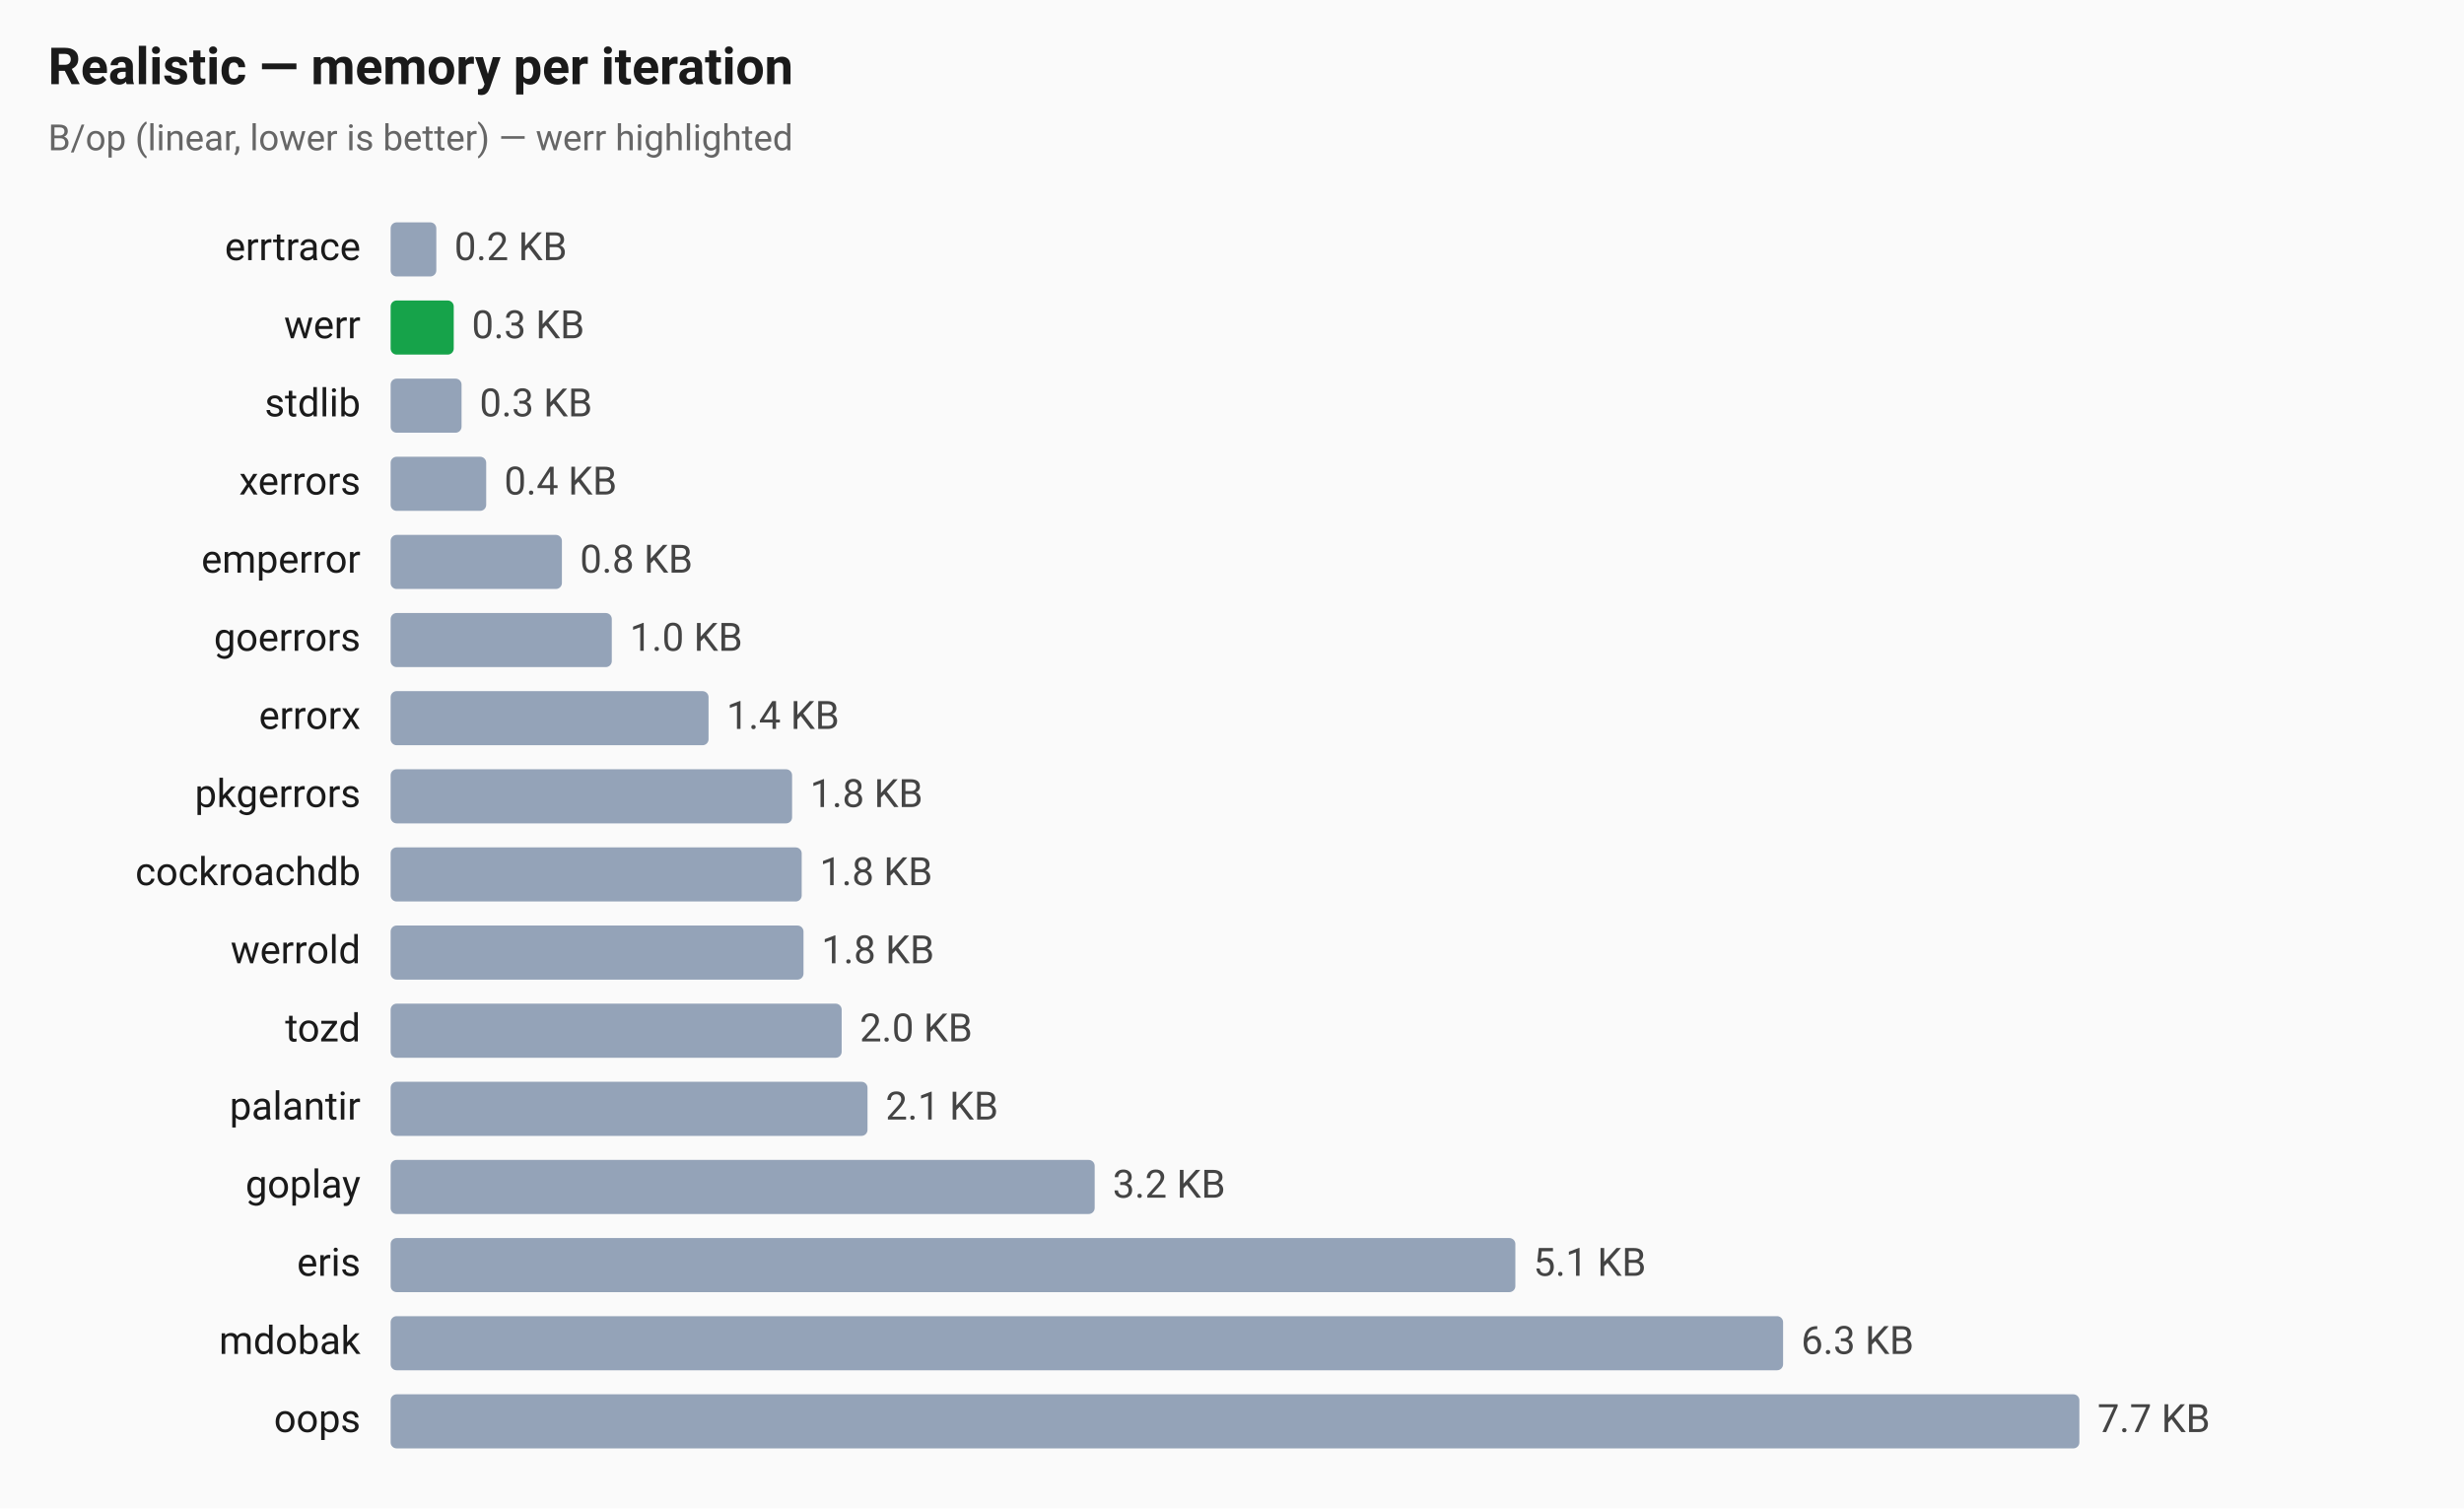
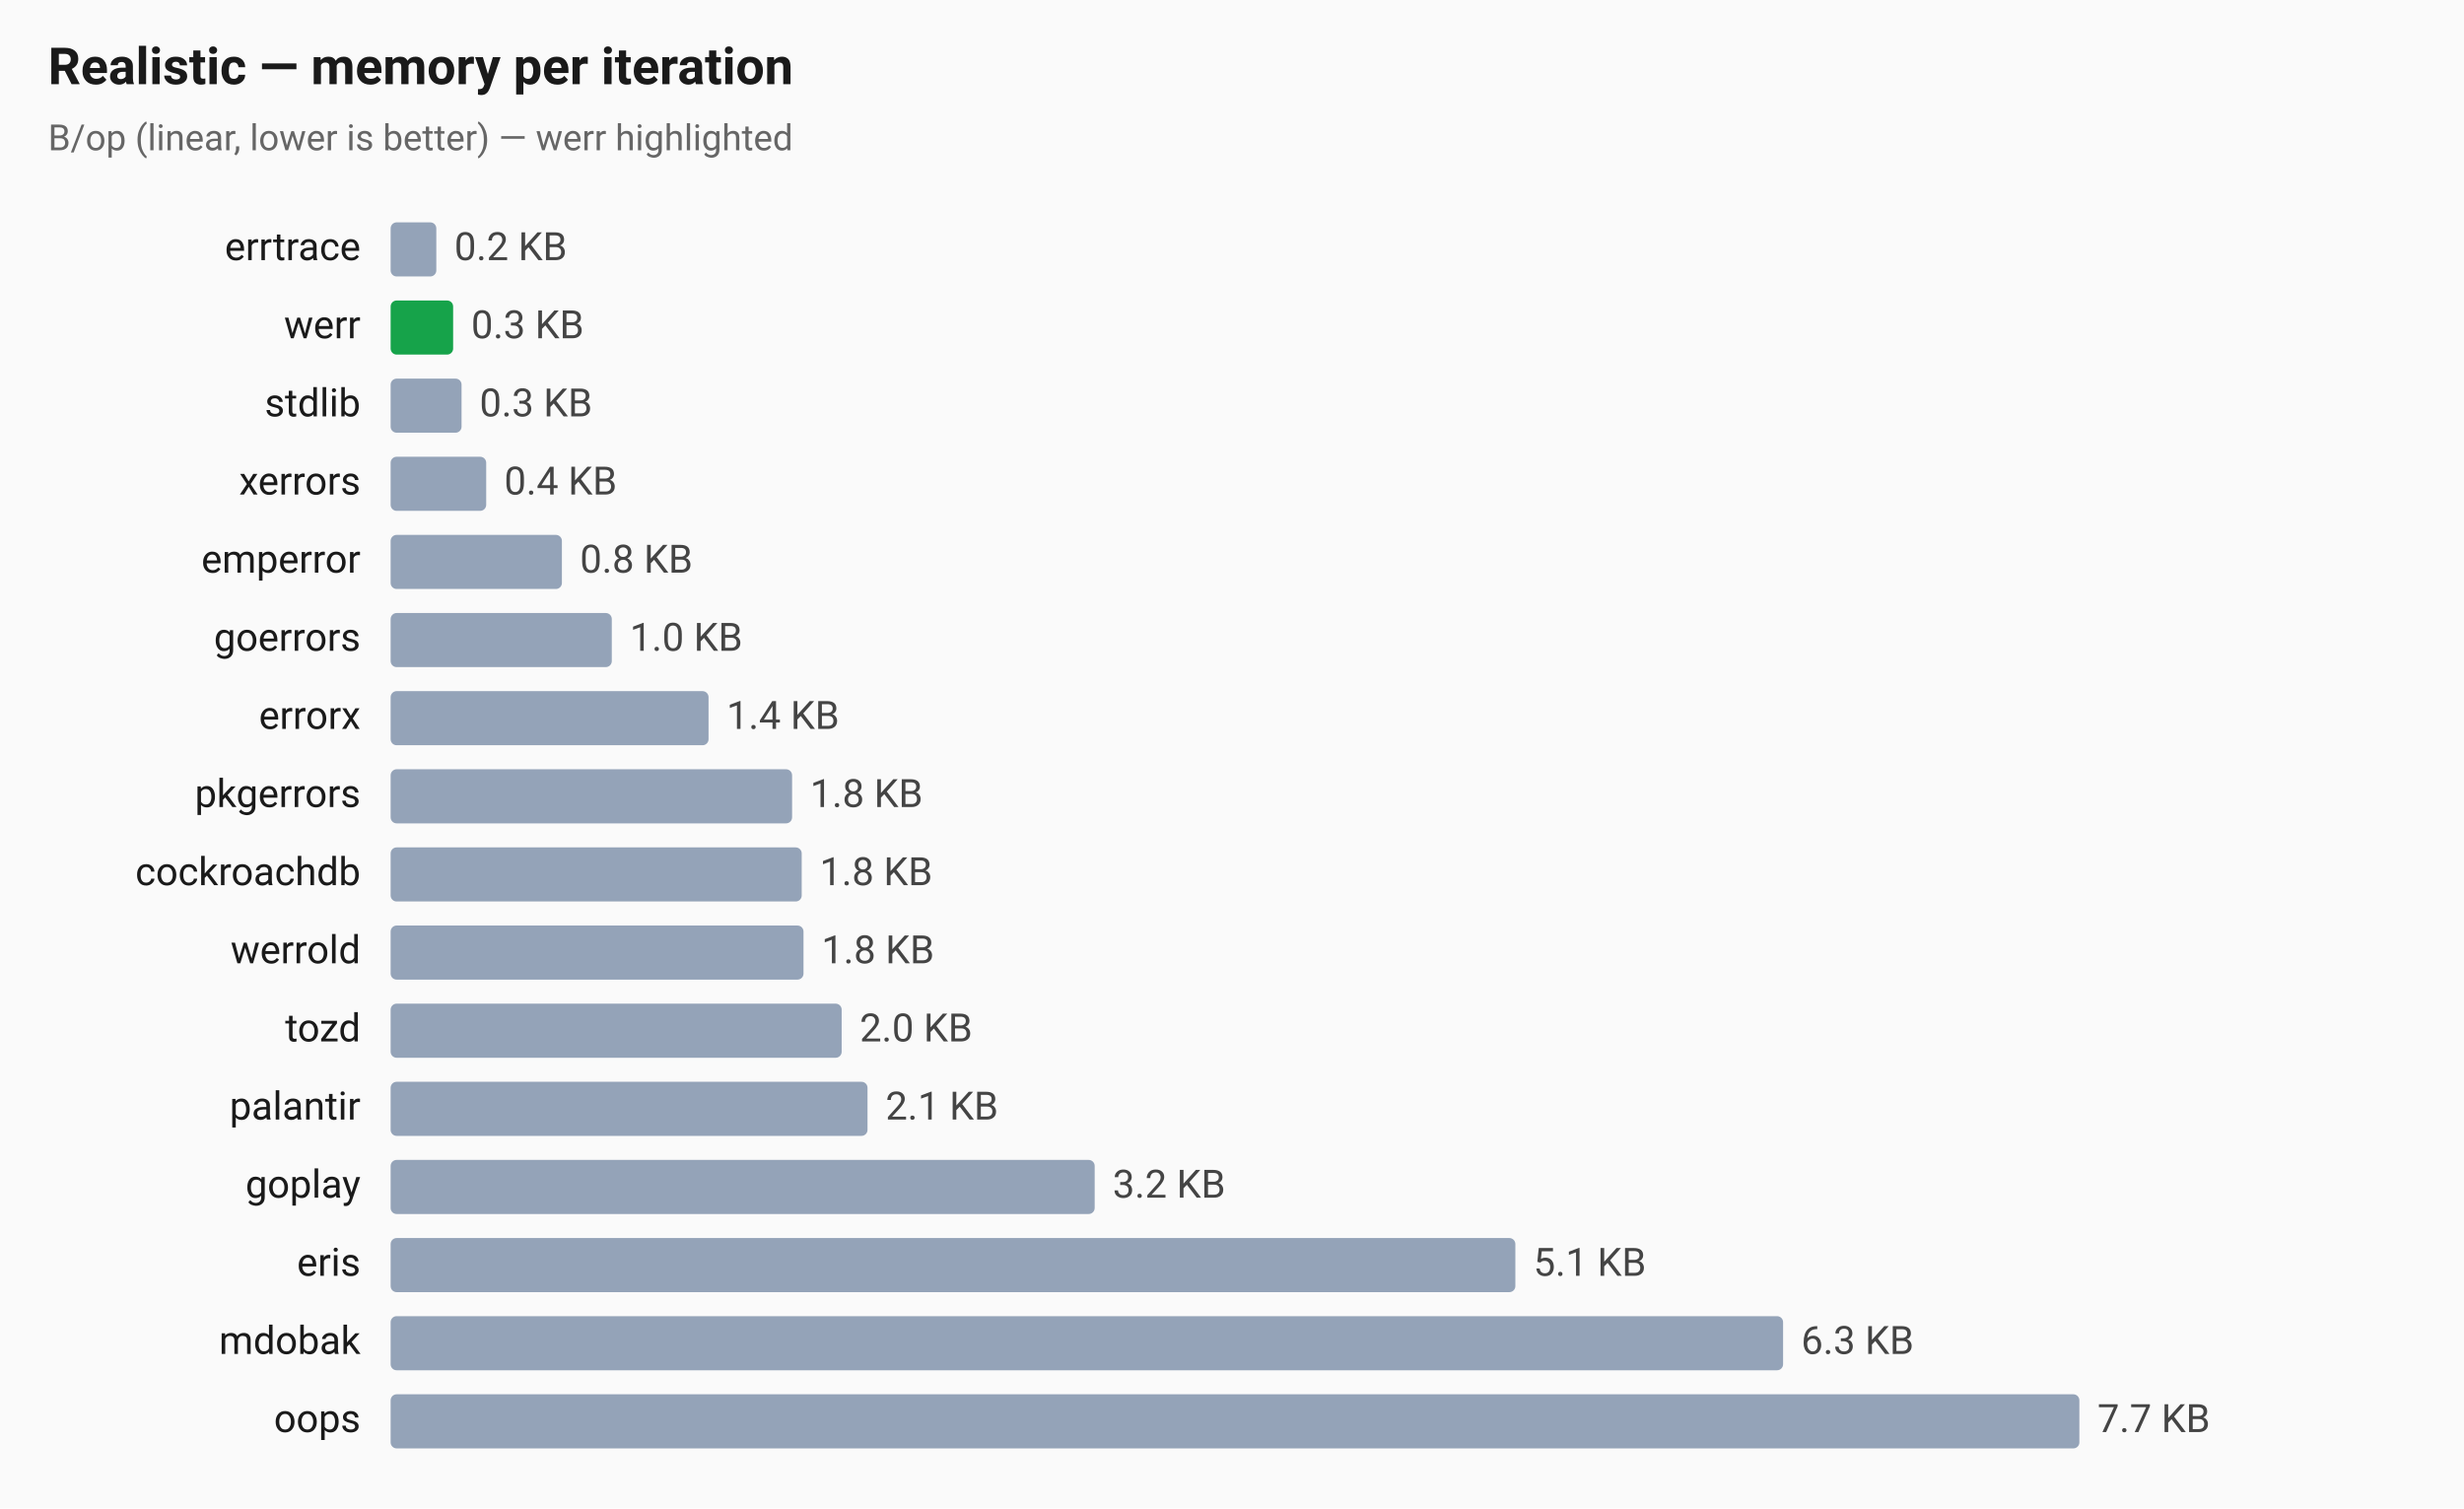
<svg xmlns="http://www.w3.org/2000/svg" width="820" height="502" font-family="-apple-system,BlinkMacSystemFont,Segoe UI,Roboto,sans-serif" font-size="13" fill="#1a1a1a">
  <defs>
    <pattern id="ovf-bytes" patternUnits="userSpaceOnUse" width="8" height="8" patternTransform="rotate(45)">
      <rect width="8" height="8" fill="#e5e7eb" />
      <line x1="0" y1="0" x2="0" y2="8" stroke="#d1d5db" stroke-width="3" />
    </pattern>
  </defs>
  <rect width="820" height="502" fill="#fafafa" />
  <text x="16" y="28" font-size="17" font-weight="700">Realistic — memory per iteration</text>
  <text x="16" y="50" font-size="12" fill="#666">B/op (linear, lower is better) — werr highlighted</text>
  <text x="120" y="83" text-anchor="end" dominant-baseline="middle">errtrace</text>
  <rect x="130" y="74" width="15.2" height="18" fill="#94a3b8" rx="2" />
  <text x="151.2" y="83" dominant-baseline="middle" fill="#444">0.2 KB</text>
  <text x="120" y="109" text-anchor="end" dominant-baseline="middle">werr</text>
-   <rect x="130" y="100" width="21.0" height="18" fill="#16a34a" rx="2" />
-   <text x="157.0" y="109" dominant-baseline="middle" fill="#444">0.3 KB</text>
+   <rect x="130" y="100" width="20.8" height="18" fill="#16a34a" rx="2" />
+   <text x="156.8" y="109" dominant-baseline="middle" fill="#444">0.3 KB</text>
  <text x="120" y="135" text-anchor="end" dominant-baseline="middle">stdlib</text>
  <rect x="130" y="126" width="23.6" height="18" fill="#94a3b8" rx="2" />
  <text x="159.6" y="135" dominant-baseline="middle" fill="#444">0.3 KB</text>
  <text x="120" y="161" text-anchor="end" dominant-baseline="middle">xerrors</text>
  <rect x="130" y="152" width="31.8" height="18" fill="#94a3b8" rx="2" />
  <text x="167.8" y="161" dominant-baseline="middle" fill="#444">0.4 KB</text>
  <text x="120" y="187" text-anchor="end" dominant-baseline="middle">emperror</text>
  <rect x="130" y="178" width="57.0" height="18" fill="#94a3b8" rx="2" />
  <text x="193.0" y="187" dominant-baseline="middle" fill="#444">0.8 KB</text>
  <text x="120" y="213" text-anchor="end" dominant-baseline="middle">goerrors</text>
  <rect x="130" y="204" width="73.6" height="18" fill="#94a3b8" rx="2" />
  <text x="209.6" y="213" dominant-baseline="middle" fill="#444">1.0 KB</text>
  <text x="120" y="239" text-anchor="end" dominant-baseline="middle">errorx</text>
  <rect x="130" y="230" width="105.8" height="18" fill="#94a3b8" rx="2" />
  <text x="241.8" y="239" dominant-baseline="middle" fill="#444">1.4 KB</text>
  <text x="120" y="265" text-anchor="end" dominant-baseline="middle">pkgerrors</text>
  <rect x="130" y="256" width="133.6" height="18" fill="#94a3b8" rx="2" />
  <text x="269.6" y="265" dominant-baseline="middle" fill="#444">1.8 KB</text>
  <text x="120" y="291" text-anchor="end" dominant-baseline="middle">cockroachdb</text>
  <rect x="130" y="282" width="136.8" height="18" fill="#94a3b8" rx="2" />
  <text x="272.8" y="291" dominant-baseline="middle" fill="#444">1.8 KB</text>
  <text x="120" y="317" text-anchor="end" dominant-baseline="middle">werrold</text>
  <rect x="130" y="308" width="137.4" height="18" fill="#94a3b8" rx="2" />
  <text x="273.4" y="317" dominant-baseline="middle" fill="#444">1.8 KB</text>
  <text x="120" y="343" text-anchor="end" dominant-baseline="middle">tozd</text>
  <rect x="130" y="334" width="150.1" height="18" fill="#94a3b8" rx="2" />
  <text x="286.1" y="343" dominant-baseline="middle" fill="#444">2.0 KB</text>
  <text x="120" y="369" text-anchor="end" dominant-baseline="middle">palantir</text>
  <rect x="130" y="360" width="158.7" height="18" fill="#94a3b8" rx="2" />
  <text x="294.7" y="369" dominant-baseline="middle" fill="#444">2.1 KB</text>
  <text x="120" y="395" text-anchor="end" dominant-baseline="middle">goplay</text>
  <rect x="130" y="386" width="234.3" height="18" fill="#94a3b8" rx="2" />
  <text x="370.3" y="395" dominant-baseline="middle" fill="#444">3.2 KB</text>
  <text x="120" y="421" text-anchor="end" dominant-baseline="middle">eris</text>
  <rect x="130" y="412" width="374.3" height="18" fill="#94a3b8" rx="2" />
  <text x="510.3" y="421" dominant-baseline="middle" fill="#444">5.1 KB</text>
  <text x="120" y="447" text-anchor="end" dominant-baseline="middle">mdobak</text>
  <rect x="130" y="438" width="463.4" height="18" fill="#94a3b8" rx="2" />
  <text x="599.4" y="447" dominant-baseline="middle" fill="#444">6.3 KB</text>
  <text x="120" y="473" text-anchor="end" dominant-baseline="middle">oops</text>
  <rect x="130" y="464" width="562.0" height="18" fill="#94a3b8" rx="2" />
  <text x="698.0" y="473" dominant-baseline="middle" fill="#444">7.7 KB</text>
</svg>
